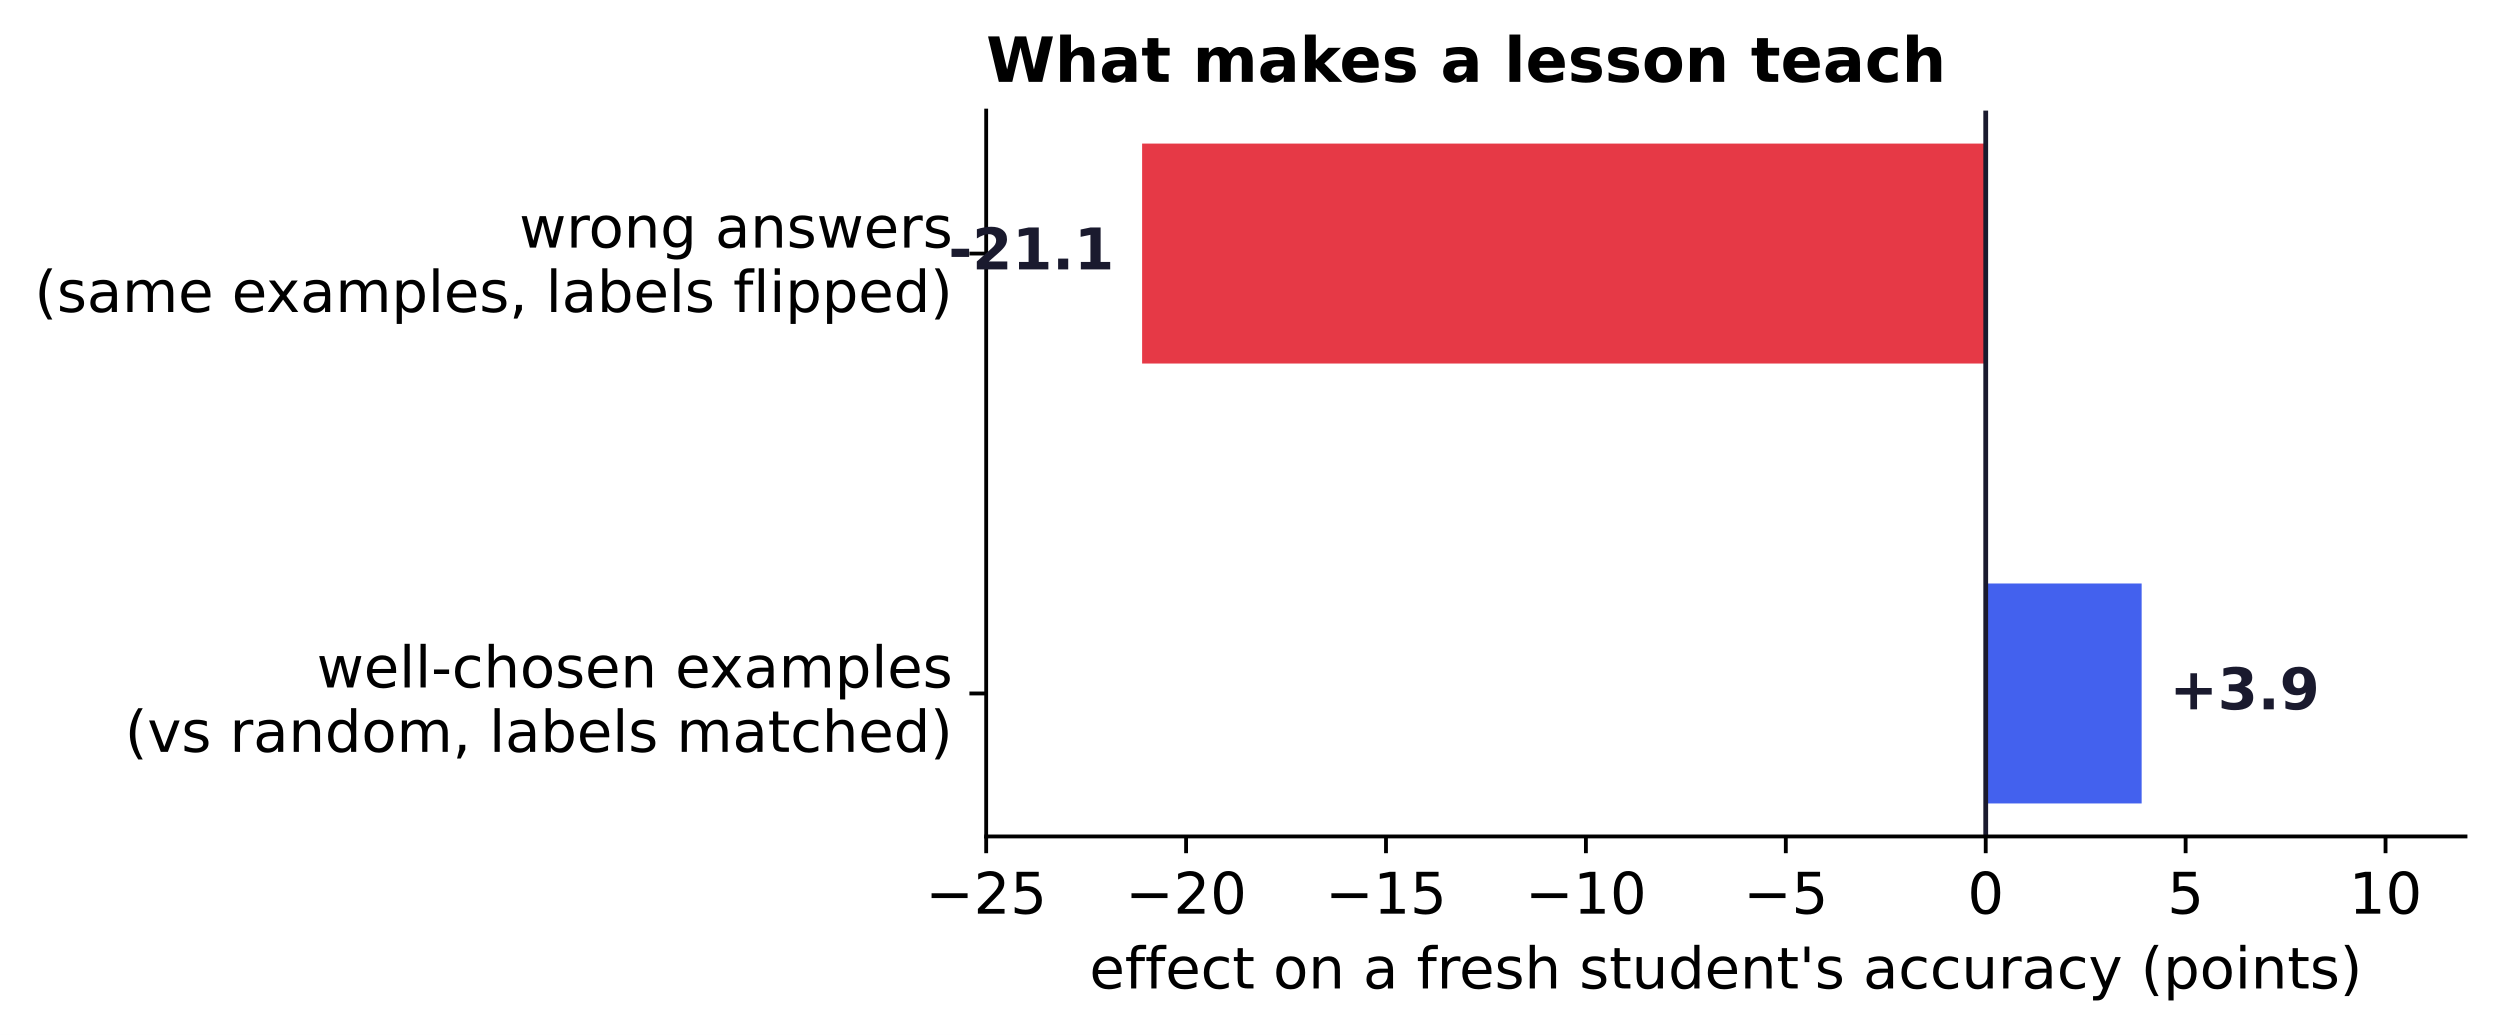
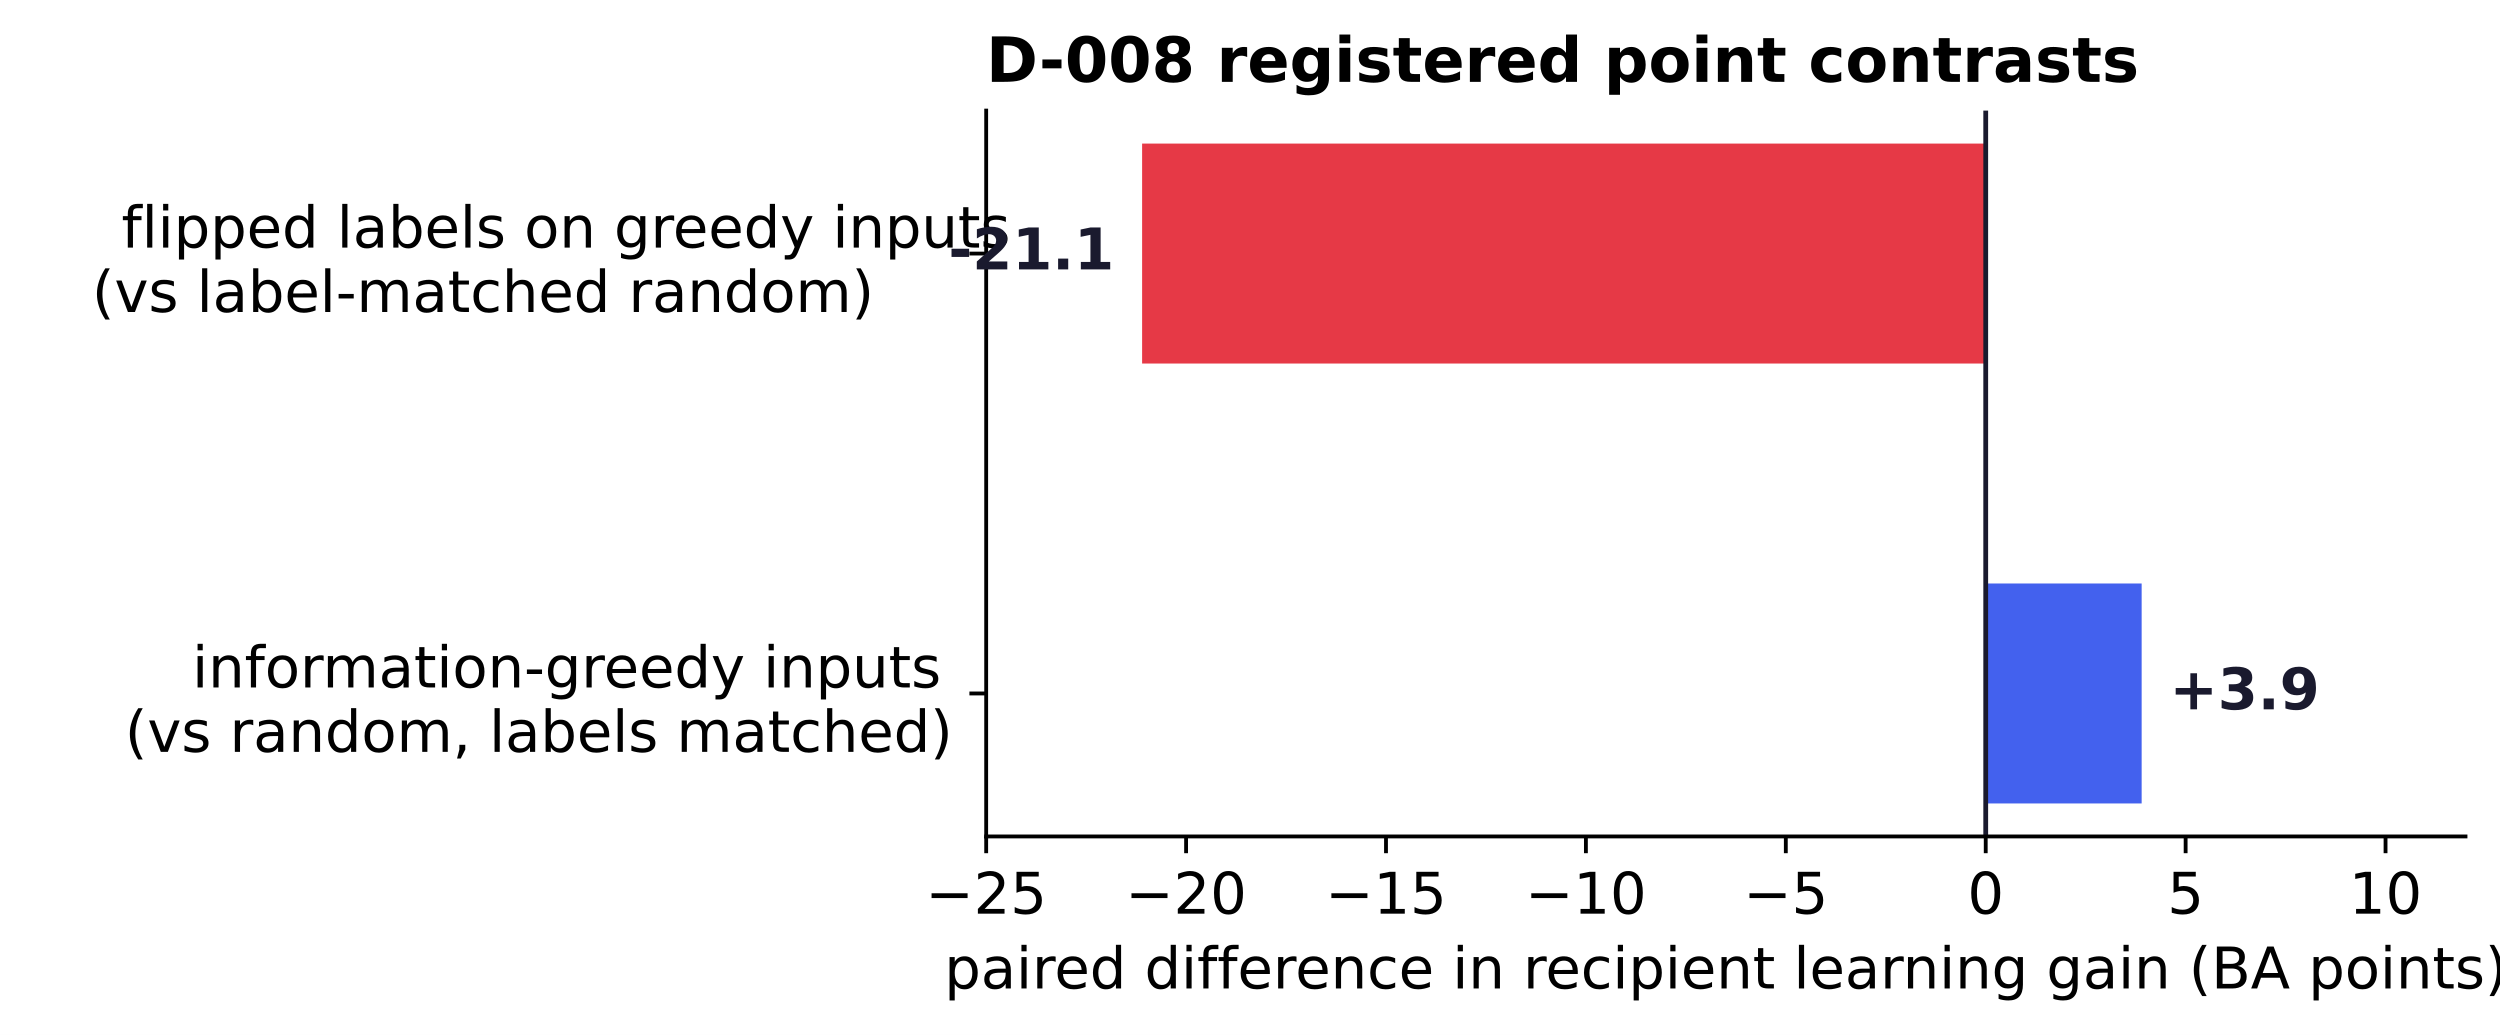
<svg xmlns="http://www.w3.org/2000/svg" xmlns:xlink="http://www.w3.org/1999/xlink" width="521.726pt" height="215.985pt" viewBox="0 0 521.726 215.985" version="1.1">
  <defs>
    <style type="text/css">*{stroke-linejoin: round; stroke-linecap: butt}</style>
  </defs>
  <g id="figure_1">
    <g id="patch_1">
      <path d="M 0 215.985  L 521.726 215.985  L 521.726 0  L 0 0  z " style="fill: #ffffff" />
    </g>
    <g id="axes_1">
      <g id="patch_2">
        <path d="M 205.806 174.558  L 514.526 174.558  L 514.526 23.078  L 205.806 23.078  z " style="fill: #ffffff" />
      </g>
      <g id="patch_3">
        <path d="M 414.401 167.673  L 446.942 167.673  L 446.942 121.769  L 414.401 121.769  z " clip-path="url(#pd6cfe5f2c0)" style="fill: #4361ee" />
      </g>
      <g id="patch_4">
        <path d="M 414.401 75.866  L 238.347 75.866  L 238.347 29.963  L 414.401 29.963  z " clip-path="url(#pd6cfe5f2c0)" style="fill: #e63946" />
      </g>
      <g id="matplotlib.axis_1">
        <g id="xtick_1">
          <g id="line2d_1">
            <defs>
              <path id="mbf64c99966" d="M 0 0  L 0 3.5  " style="stroke: #000000; stroke-width: 0.8" />
            </defs>
            <g>
              <use xlink:href="#mbf64c99966" x="205.806" y="174.558" style="stroke: #000000; stroke-width: 0.8" />
            </g>
          </g>
          <g id="text_1">
            <text style="font-size: 12px; font-family: 'DejaVu Sans'; text-anchor: middle" x="205.806" y="190.676" transform="rotate(-0 205.8063 190.6761)">−25</text>
          </g>
        </g>
        <g id="xtick_2">
          <g id="line2d_2">
            <g>
              <use xlink:href="#mbf64c99966" x="247.525" y="174.558" style="stroke: #000000; stroke-width: 0.8" />
            </g>
          </g>
          <g id="text_2">
            <text style="font-size: 12px; font-family: 'DejaVu Sans'; text-anchor: middle" x="247.525" y="190.676" transform="rotate(-0 247.5252 190.6761)">−20</text>
          </g>
        </g>
        <g id="xtick_3">
          <g id="line2d_3">
            <g>
              <use xlink:href="#mbf64c99966" x="289.244" y="174.558" style="stroke: #000000; stroke-width: 0.8" />
            </g>
          </g>
          <g id="text_3">
            <text style="font-size: 12px; font-family: 'DejaVu Sans'; text-anchor: middle" x="289.244" y="190.676" transform="rotate(-0 289.2441 190.6761)">−15</text>
          </g>
        </g>
        <g id="xtick_4">
          <g id="line2d_4">
            <g>
              <use xlink:href="#mbf64c99966" x="330.963" y="174.558" style="stroke: #000000; stroke-width: 0.8" />
            </g>
          </g>
          <g id="text_4">
            <text style="font-size: 12px; font-family: 'DejaVu Sans'; text-anchor: middle" x="330.963" y="190.676" transform="rotate(-0 330.963 190.6761)">−10</text>
          </g>
        </g>
        <g id="xtick_5">
          <g id="line2d_5">
            <g>
              <use xlink:href="#mbf64c99966" x="372.682" y="174.558" style="stroke: #000000; stroke-width: 0.8" />
            </g>
          </g>
          <g id="text_5">
            <text style="font-size: 12px; font-family: 'DejaVu Sans'; text-anchor: middle" x="372.682" y="190.676" transform="rotate(-0 372.6819 190.6761)">−5</text>
          </g>
        </g>
        <g id="xtick_6">
          <g id="line2d_6">
            <g>
              <use xlink:href="#mbf64c99966" x="414.401" y="174.558" style="stroke: #000000; stroke-width: 0.8" />
            </g>
          </g>
          <g id="text_6">
            <text style="font-size: 12px; font-family: 'DejaVu Sans'; text-anchor: middle" x="414.401" y="190.676" transform="rotate(-0 414.4008 190.6761)">0</text>
          </g>
        </g>
        <g id="xtick_7">
          <g id="line2d_7">
            <g>
              <use xlink:href="#mbf64c99966" x="456.12" y="174.558" style="stroke: #000000; stroke-width: 0.8" />
            </g>
          </g>
          <g id="text_7">
            <text style="font-size: 12px; font-family: 'DejaVu Sans'; text-anchor: middle" x="456.12" y="190.676" transform="rotate(-0 456.1198 190.6761)">5</text>
          </g>
        </g>
        <g id="xtick_8">
          <g id="line2d_8">
            <g>
              <use xlink:href="#mbf64c99966" x="497.839" y="174.558" style="stroke: #000000; stroke-width: 0.8" />
            </g>
          </g>
          <g id="text_8">
            <text style="font-size: 12px; font-family: 'DejaVu Sans'; text-anchor: middle" x="497.839" y="190.676" transform="rotate(-0 497.8387 190.6761)">10</text>
          </g>
        </g>
        <g id="text_9">
-           <text style="font-size: 12px; font-family: 'DejaVu Sans'; text-anchor: middle" x="360.166" y="206.29" transform="rotate(-0 360.1662 206.2898)">effect on a fresh student's accuracy (points)</text>
+           <text style="font-size: 12px; font-family: 'DejaVu Sans'; text-anchor: middle" x="360.166" y="206.29" transform="rotate(-0 360.1662 206.2898)">paired difference in recipient learning gain (BA points)</text>
        </g>
      </g>
      <g id="matplotlib.axis_2">
        <g id="ytick_1">
          <g id="line2d_9">
            <defs>
              <path id="m731d71a74f" d="M 0 0  L -3.5 0  " style="stroke: #000000; stroke-width: 0.8" />
            </defs>
            <g>
              <use xlink:href="#m731d71a74f" x="205.806" y="144.721" style="stroke: #000000; stroke-width: 0.8" />
            </g>
          </g>
          <g id="text_10">
-             <text style="font-size: 12px; font-family: 'DejaVu Sans'" transform="translate(66.10688 143.4732)">well-chosen examples</text>
+             <text style="font-size: 12px; font-family: 'DejaVu Sans'" transform="translate(40.10688 143.4732)">information-greedy inputs</text>
            <text style="font-size: 12px; font-family: 'DejaVu Sans'" transform="translate(26.06625 156.9106)">(vs random, labels matched)</text>
          </g>
        </g>
        <g id="ytick_2">
          <g id="line2d_10">
            <g>
              <use xlink:href="#m731d71a74f" x="205.806" y="52.915" style="stroke: #000000; stroke-width: 0.8" />
            </g>
          </g>
          <g id="text_11">
-             <text style="font-size: 12px; font-family: 'DejaVu Sans'" transform="translate(108.3581 51.66713)">wrong answers</text>
-             <text style="font-size: 12px; font-family: 'DejaVu Sans'" transform="translate(7.2 65.1045)">(same examples, labels flipped)</text>
+             <text style="font-size: 12px; font-family: 'DejaVu Sans'" transform="translate(25.35813 51.66713)">flipped labels on greedy inputs</text>
+             <text style="font-size: 12px; font-family: 'DejaVu Sans'" transform="translate(19.2 65.1045)">(vs label-matched random)</text>
          </g>
        </g>
      </g>
      <g id="line2d_11">
        <path d="M 414.401 174.558  L 414.401 23.078  " clip-path="url(#pd6cfe5f2c0)" style="fill: none; stroke: #1a1a2e; stroke-linecap: square" />
      </g>
      <g id="patch_5">
        <path d="M 205.806 174.558  L 205.806 23.078  " style="fill: none; stroke: #000000; stroke-width: 0.8; stroke-linejoin: miter; stroke-linecap: square" />
      </g>
      <g id="patch_6">
        <path d="M 205.806 174.558  L 514.526 174.558  " style="fill: none; stroke: #000000; stroke-width: 0.8; stroke-linejoin: miter; stroke-linecap: square" />
      </g>
      <g id="text_12">
        <text style="font-weight: 700; font-size: 12px; font-family: 'DejaVu Sans'; text-anchor: start; fill: #1a1a2e" x="452.782" y="148.032" transform="rotate(-0 452.7822 148.0322)">+3.9</text>
      </g>
      <g id="text_13">
        <text style="font-weight: 700; font-size: 12px; font-family: 'DejaVu Sans'; text-anchor: end; fill: #1a1a2e" x="232.506" y="56.226" transform="rotate(-0 232.5064 56.22619)">-21.1</text>
      </g>
      <g id="text_14">
-         <text style="font-weight: 700; font-size: 13px; font-family: 'DejaVu Sans'; text-anchor: start" x="205.806" y="17.078" transform="rotate(-0 205.8063 17.07797)">What makes a lesson teach</text>
+         <text style="font-weight: 700; font-size: 13px; font-family: 'DejaVu Sans'; text-anchor: start" x="205.806" y="17.078" transform="rotate(-0 205.8063 17.07797)">D-008 registered point contrasts</text>
      </g>
    </g>
  </g>
  <defs>
    <clipPath id="pd6cfe5f2c0">
      <rect x="205.806" y="23.078" width="308.72" height="151.48" />
    </clipPath>
  </defs>
</svg>
